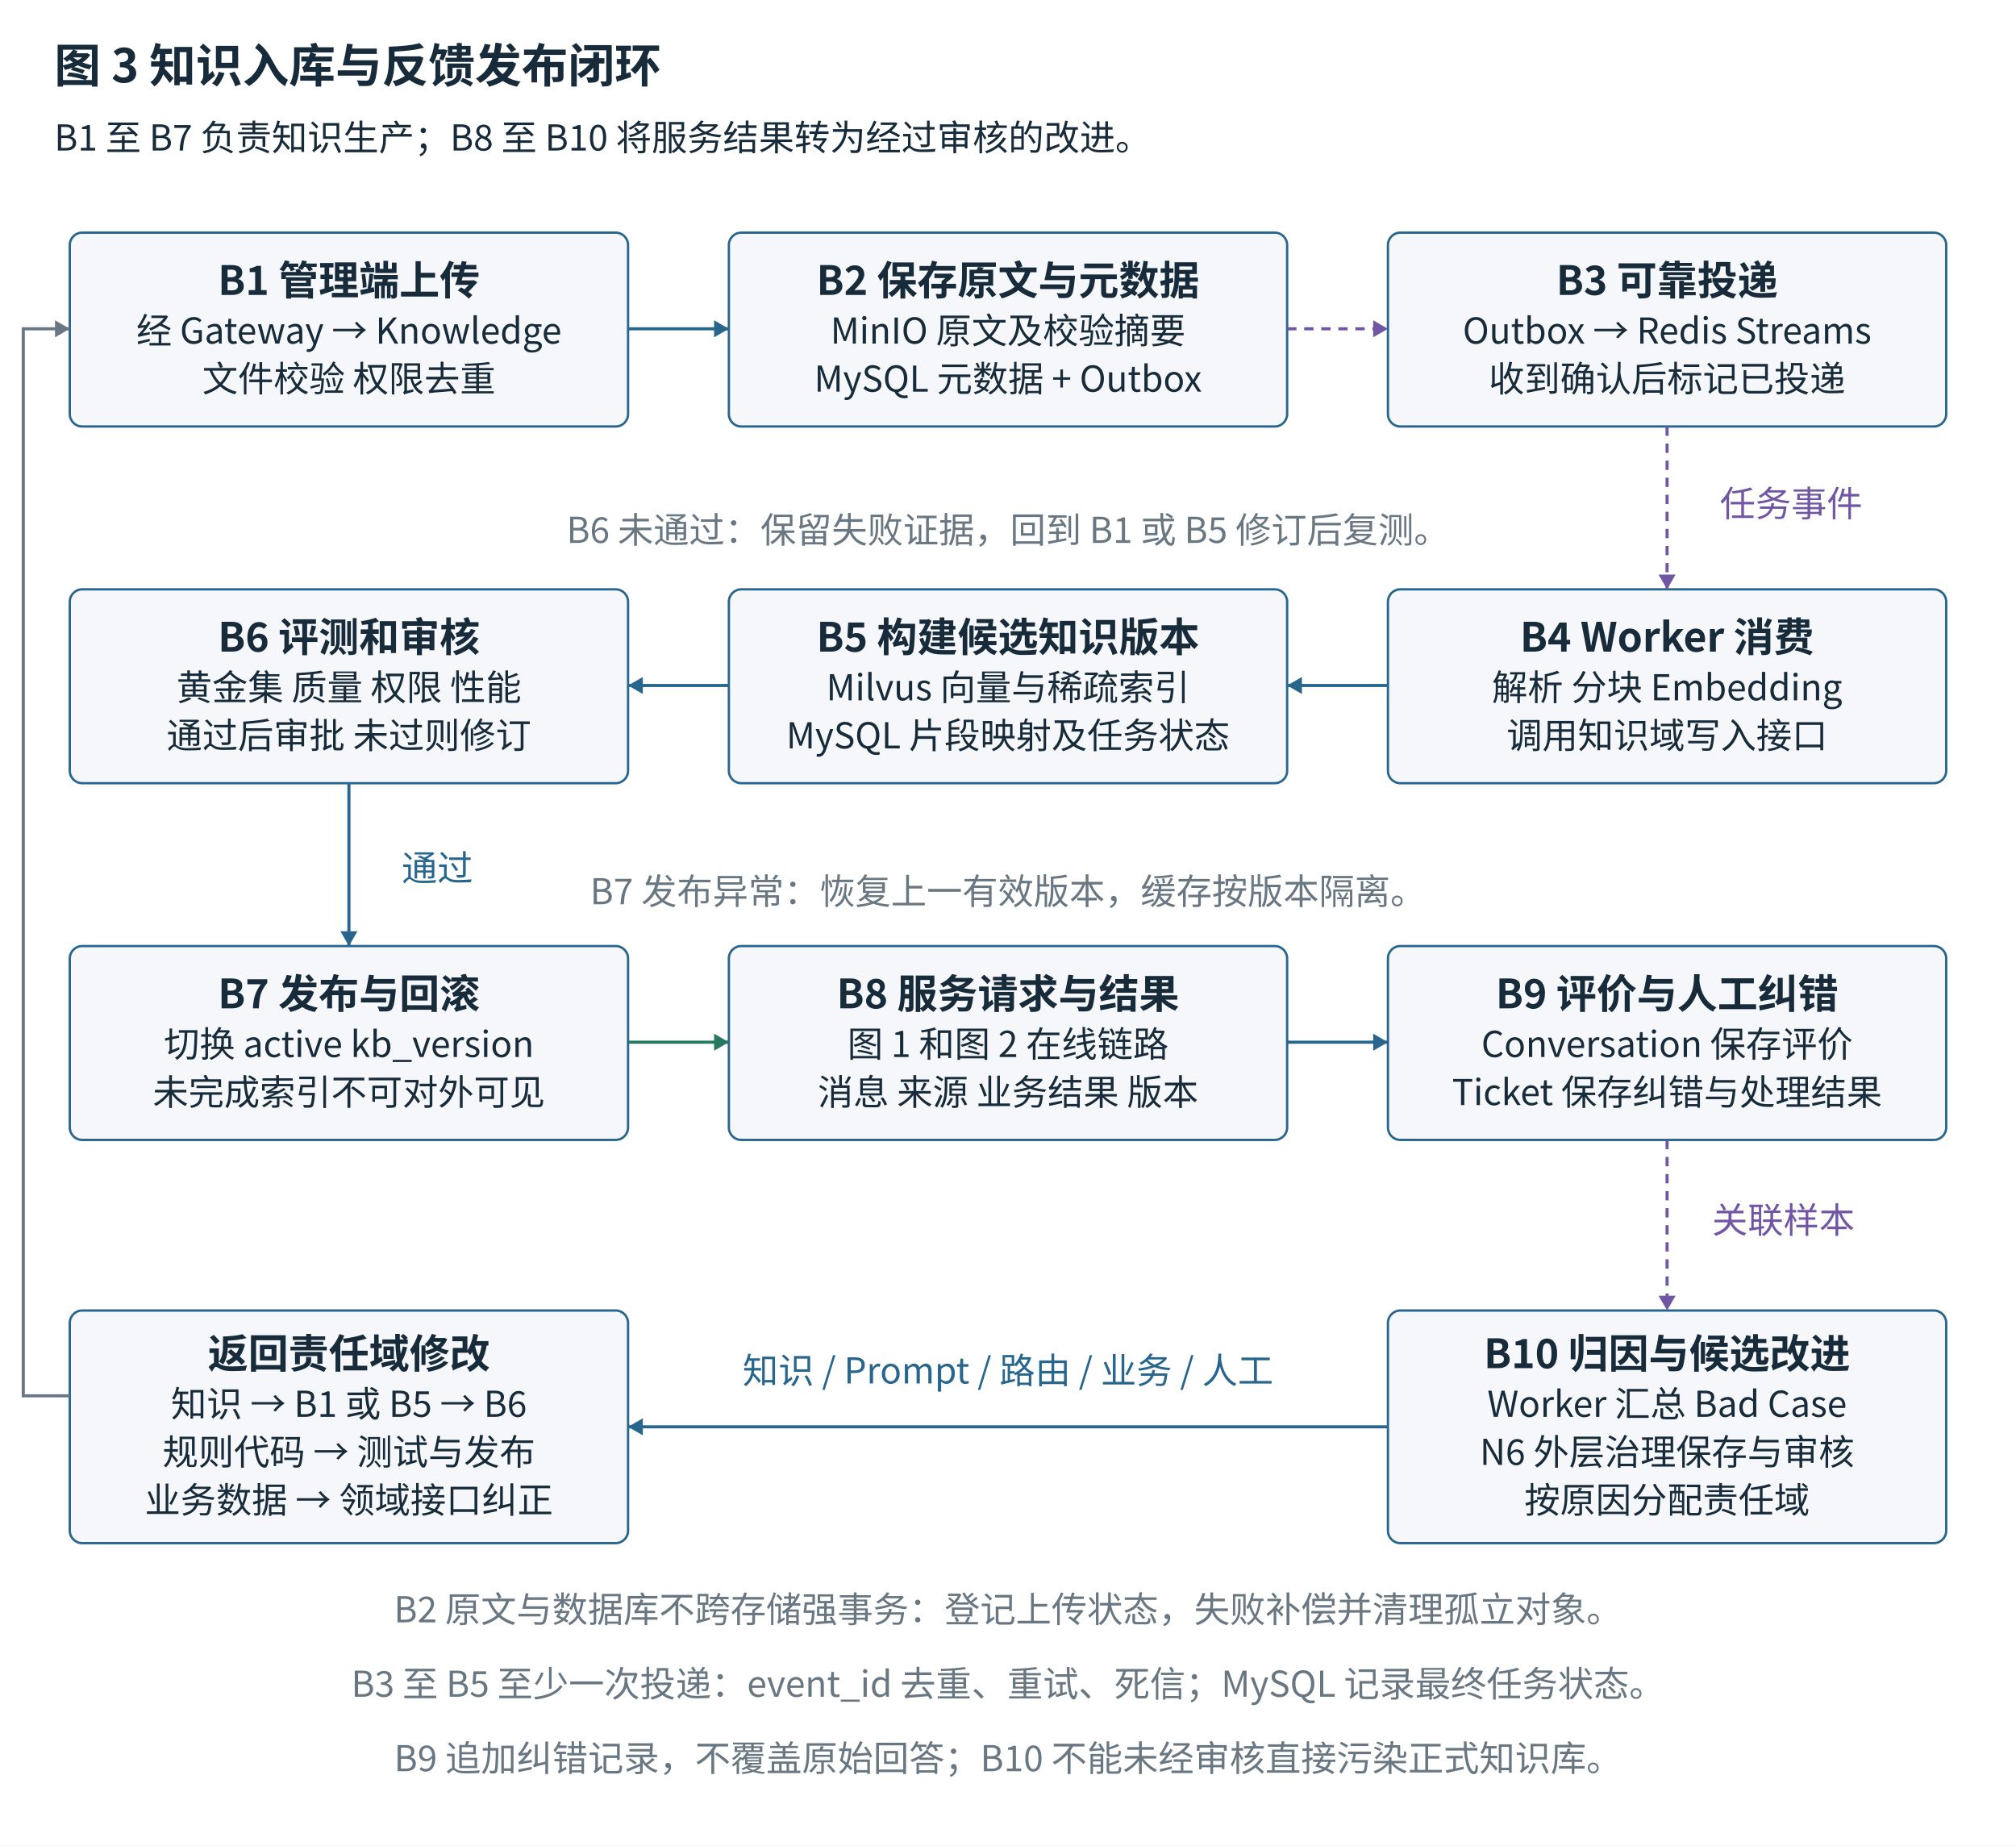
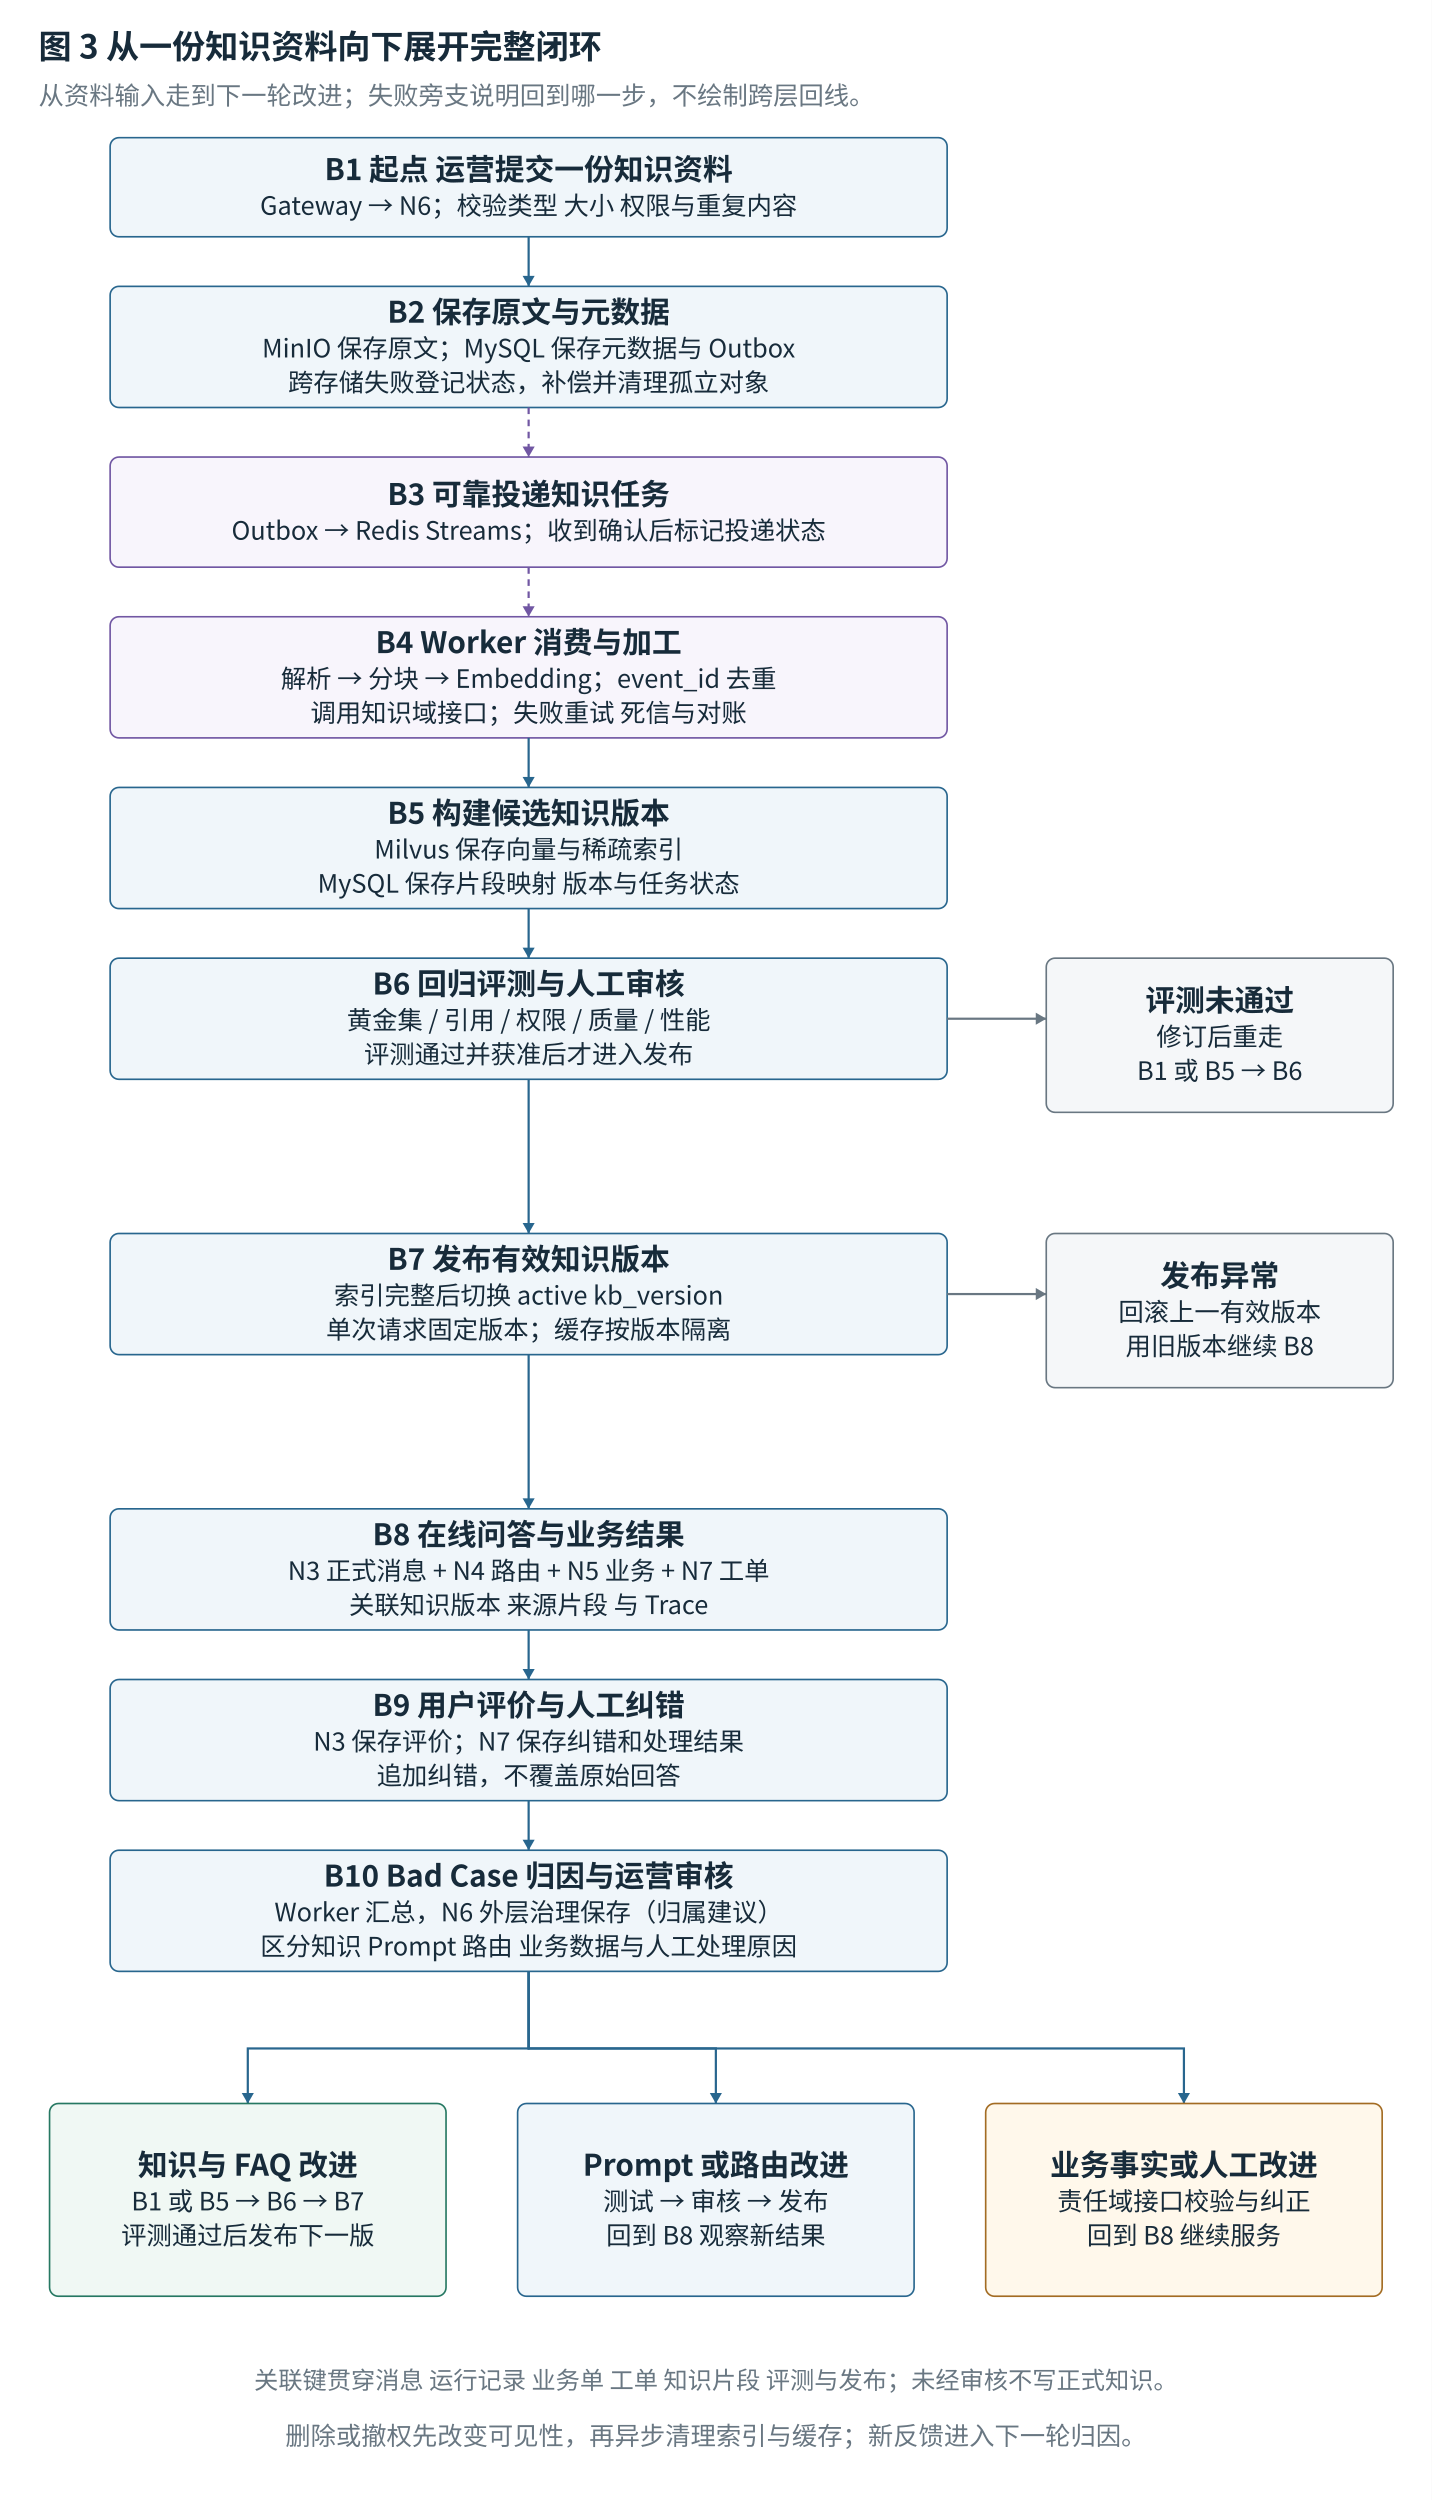
- <svg xmlns="http://www.w3.org/2000/svg" width="1300" height="1190" viewBox="0 0 1300 1190">
-   <rect width="1300" height="1190" fill="white" />
-   <text x="35" y="27" dominant-baseline="text-before-edge" text-anchor="start" font-family="Microsoft YaHei, Noto Sans CJK SC, sans-serif" font-size="30" font-weight="700" fill="#172B3A">图 3  知识入库与反馈发布闭环</text>
-   <text x="35" y="77" dominant-baseline="text-before-edge" text-anchor="start" font-family="Microsoft YaHei, Noto Sans CJK SC, sans-serif" font-size="23" font-weight="400" fill="#172B3A">B1 至 B7 负责知识生产；B8 至 B10 将服务结果转为经过审核的改进。</text>
-   <rect x="45" y="150" width="360" height="125" rx="8" fill="#F5F7FA" stroke="#28668E" stroke-width="1.5" />
-   <text x="225.0" y="167.5" dominant-baseline="text-before-edge" text-anchor="middle" font-family="Microsoft YaHei, Noto Sans CJK SC, sans-serif" font-size="26" font-weight="700" fill="#172B3A">B1 管理端上传</text>
-   <text x="225.0" y="201.5" dominant-baseline="text-before-edge" text-anchor="middle" font-family="Microsoft YaHei, Noto Sans CJK SC, sans-serif" font-size="23" font-weight="400" fill="#172B3A">经 Gateway → Knowledge</text>
-   <text x="225.0" y="232.5" dominant-baseline="text-before-edge" text-anchor="middle" font-family="Microsoft YaHei, Noto Sans CJK SC, sans-serif" font-size="23" font-weight="400" fill="#172B3A">文件校验 权限去重</text>
-   <rect x="470" y="150" width="360" height="125" rx="8" fill="#F5F7FA" stroke="#28668E" stroke-width="1.5" />
-   <text x="650.0" y="167.5" dominant-baseline="text-before-edge" text-anchor="middle" font-family="Microsoft YaHei, Noto Sans CJK SC, sans-serif" font-size="26" font-weight="700" fill="#172B3A">B2 保存原文与元数据</text>
-   <text x="650.0" y="201.5" dominant-baseline="text-before-edge" text-anchor="middle" font-family="Microsoft YaHei, Noto Sans CJK SC, sans-serif" font-size="23" font-weight="400" fill="#172B3A">MinIO 原文及校验摘要</text>
-   <text x="650.0" y="232.5" dominant-baseline="text-before-edge" text-anchor="middle" font-family="Microsoft YaHei, Noto Sans CJK SC, sans-serif" font-size="23" font-weight="400" fill="#172B3A">MySQL 元数据 + Outbox</text>
-   <rect x="895" y="150" width="360" height="125" rx="8" fill="#F5F7FA" stroke="#28668E" stroke-width="1.5" />
-   <text x="1075.0" y="167.5" dominant-baseline="text-before-edge" text-anchor="middle" font-family="Microsoft YaHei, Noto Sans CJK SC, sans-serif" font-size="26" font-weight="700" fill="#172B3A">B3 可靠投递</text>
-   <text x="1075.0" y="201.5" dominant-baseline="text-before-edge" text-anchor="middle" font-family="Microsoft YaHei, Noto Sans CJK SC, sans-serif" font-size="23" font-weight="400" fill="#172B3A">Outbox → Redis Streams</text>
-   <text x="1075.0" y="232.5" dominant-baseline="text-before-edge" text-anchor="middle" font-family="Microsoft YaHei, Noto Sans CJK SC, sans-serif" font-size="23" font-weight="400" fill="#172B3A">收到确认后标记已投递</text>
-   <rect x="895" y="380" width="360" height="125" rx="8" fill="#F5F7FA" stroke="#28668E" stroke-width="1.5" />
-   <text x="1075.0" y="397.5" dominant-baseline="text-before-edge" text-anchor="middle" font-family="Microsoft YaHei, Noto Sans CJK SC, sans-serif" font-size="26" font-weight="700" fill="#172B3A">B4 Worker 消费</text>
-   <text x="1075.0" y="431.5" dominant-baseline="text-before-edge" text-anchor="middle" font-family="Microsoft YaHei, Noto Sans CJK SC, sans-serif" font-size="23" font-weight="400" fill="#172B3A">解析 分块 Embedding</text>
-   <text x="1075.0" y="462.5" dominant-baseline="text-before-edge" text-anchor="middle" font-family="Microsoft YaHei, Noto Sans CJK SC, sans-serif" font-size="23" font-weight="400" fill="#172B3A">调用知识域写入接口</text>
-   <rect x="470" y="380" width="360" height="125" rx="8" fill="#F5F7FA" stroke="#28668E" stroke-width="1.5" />
-   <text x="650.0" y="397.5" dominant-baseline="text-before-edge" text-anchor="middle" font-family="Microsoft YaHei, Noto Sans CJK SC, sans-serif" font-size="26" font-weight="700" fill="#172B3A">B5 构建候选知识版本</text>
-   <text x="650.0" y="431.5" dominant-baseline="text-before-edge" text-anchor="middle" font-family="Microsoft YaHei, Noto Sans CJK SC, sans-serif" font-size="23" font-weight="400" fill="#172B3A">Milvus 向量与稀疏索引</text>
-   <text x="650.0" y="462.5" dominant-baseline="text-before-edge" text-anchor="middle" font-family="Microsoft YaHei, Noto Sans CJK SC, sans-serif" font-size="23" font-weight="400" fill="#172B3A">MySQL 片段映射及任务状态</text>
-   <rect x="45" y="380" width="360" height="125" rx="8" fill="#F5F7FA" stroke="#28668E" stroke-width="1.5" />
-   <text x="225.0" y="397.5" dominant-baseline="text-before-edge" text-anchor="middle" font-family="Microsoft YaHei, Noto Sans CJK SC, sans-serif" font-size="26" font-weight="700" fill="#172B3A">B6 评测和审核</text>
-   <text x="225.0" y="431.5" dominant-baseline="text-before-edge" text-anchor="middle" font-family="Microsoft YaHei, Noto Sans CJK SC, sans-serif" font-size="23" font-weight="400" fill="#172B3A">黄金集 质量 权限 性能</text>
-   <text x="225.0" y="462.5" dominant-baseline="text-before-edge" text-anchor="middle" font-family="Microsoft YaHei, Noto Sans CJK SC, sans-serif" font-size="23" font-weight="400" fill="#172B3A">通过后审批 未过则修订</text>
-   <rect x="45" y="610" width="360" height="125" rx="8" fill="#F5F7FA" stroke="#28668E" stroke-width="1.5" />
-   <text x="225.0" y="627.5" dominant-baseline="text-before-edge" text-anchor="middle" font-family="Microsoft YaHei, Noto Sans CJK SC, sans-serif" font-size="26" font-weight="700" fill="#172B3A">B7 发布与回滚</text>
-   <text x="225.0" y="661.5" dominant-baseline="text-before-edge" text-anchor="middle" font-family="Microsoft YaHei, Noto Sans CJK SC, sans-serif" font-size="23" font-weight="400" fill="#172B3A">切换 active kb_version</text>
-   <text x="225.0" y="692.5" dominant-baseline="text-before-edge" text-anchor="middle" font-family="Microsoft YaHei, Noto Sans CJK SC, sans-serif" font-size="23" font-weight="400" fill="#172B3A">未完成索引不可对外可见</text>
-   <rect x="470" y="610" width="360" height="125" rx="8" fill="#F5F7FA" stroke="#28668E" stroke-width="1.5" />
-   <text x="650.0" y="627.5" dominant-baseline="text-before-edge" text-anchor="middle" font-family="Microsoft YaHei, Noto Sans CJK SC, sans-serif" font-size="26" font-weight="700" fill="#172B3A">B8 服务请求与结果</text>
-   <text x="650.0" y="661.5" dominant-baseline="text-before-edge" text-anchor="middle" font-family="Microsoft YaHei, Noto Sans CJK SC, sans-serif" font-size="23" font-weight="400" fill="#172B3A">图 1 和图 2 在线链路</text>
-   <text x="650.0" y="692.5" dominant-baseline="text-before-edge" text-anchor="middle" font-family="Microsoft YaHei, Noto Sans CJK SC, sans-serif" font-size="23" font-weight="400" fill="#172B3A">消息 来源 业务结果 版本</text>
-   <rect x="895" y="610" width="360" height="125" rx="8" fill="#F5F7FA" stroke="#28668E" stroke-width="1.5" />
-   <text x="1075.0" y="627.5" dominant-baseline="text-before-edge" text-anchor="middle" font-family="Microsoft YaHei, Noto Sans CJK SC, sans-serif" font-size="26" font-weight="700" fill="#172B3A">B9 评价与人工纠错</text>
-   <text x="1075.0" y="661.5" dominant-baseline="text-before-edge" text-anchor="middle" font-family="Microsoft YaHei, Noto Sans CJK SC, sans-serif" font-size="23" font-weight="400" fill="#172B3A">Conversation 保存评价</text>
-   <text x="1075.0" y="692.5" dominant-baseline="text-before-edge" text-anchor="middle" font-family="Microsoft YaHei, Noto Sans CJK SC, sans-serif" font-size="23" font-weight="400" fill="#172B3A">Ticket 保存纠错与处理结果</text>
-   <rect x="895" y="845" width="360" height="150" rx="8" fill="#F5F7FA" stroke="#28668E" stroke-width="1.5" />
-   <text x="1075.0" y="859.5" dominant-baseline="text-before-edge" text-anchor="middle" font-family="Microsoft YaHei, Noto Sans CJK SC, sans-serif" font-size="26" font-weight="700" fill="#172B3A">B10 归因与候选改进</text>
-   <text x="1075.0" y="893.5" dominant-baseline="text-before-edge" text-anchor="middle" font-family="Microsoft YaHei, Noto Sans CJK SC, sans-serif" font-size="23" font-weight="400" fill="#172B3A">Worker 汇总 Bad Case</text>
-   <text x="1075.0" y="924.5" dominant-baseline="text-before-edge" text-anchor="middle" font-family="Microsoft YaHei, Noto Sans CJK SC, sans-serif" font-size="23" font-weight="400" fill="#172B3A">N6 外层治理保存与审核</text>
-   <text x="1075.0" y="955.5" dominant-baseline="text-before-edge" text-anchor="middle" font-family="Microsoft YaHei, Noto Sans CJK SC, sans-serif" font-size="23" font-weight="400" fill="#172B3A">按原因分配责任域</text>
-   <rect x="45" y="845" width="360" height="150" rx="8" fill="#F5F7FA" stroke="#28668E" stroke-width="1.5" />
-   <text x="225.0" y="859.5" dominant-baseline="text-before-edge" text-anchor="middle" font-family="Microsoft YaHei, Noto Sans CJK SC, sans-serif" font-size="26" font-weight="700" fill="#172B3A">返回责任域修改</text>
-   <text x="225.0" y="893.5" dominant-baseline="text-before-edge" text-anchor="middle" font-family="Microsoft YaHei, Noto Sans CJK SC, sans-serif" font-size="23" font-weight="400" fill="#172B3A">知识 → B1 或 B5 → B6</text>
-   <text x="225.0" y="924.5" dominant-baseline="text-before-edge" text-anchor="middle" font-family="Microsoft YaHei, Noto Sans CJK SC, sans-serif" font-size="23" font-weight="400" fill="#172B3A">规则代码 → 测试与发布</text>
-   <text x="225.0" y="955.5" dominant-baseline="text-before-edge" text-anchor="middle" font-family="Microsoft YaHei, Noto Sans CJK SC, sans-serif" font-size="23" font-weight="400" fill="#172B3A">业务数据 → 领域接口纠正</text>
-   <polyline points="405,212 470,212" fill="none" stroke="#28668E" stroke-width="2" />
-   <polygon points="470,212 460.474,217.5 460.474,206.5" fill="#28668E" />
-   <polyline points="830,212 895,212" fill="none" stroke="#7157A3" stroke-width="2" stroke-dasharray="6 5" />
-   <polygon points="895,212 885.474,217.5 885.474,206.5" fill="#7157A3" />
-   <polyline points="1075,275 1075,380" fill="none" stroke="#7157A3" stroke-width="2" stroke-dasharray="6 5" />
-   <polygon points="1075,380 1069.5,370.474 1080.5,370.474" fill="#7157A3" />
-   <rect x="1103.0" y="311" width="104.0" height="30" fill="white" />
-   <text x="1155" y="313" dominant-baseline="text-before-edge" text-anchor="middle" font-family="Microsoft YaHei, Noto Sans CJK SC, sans-serif" font-size="23" font-weight="400" fill="#7157A3">任务事件</text>
-   <polyline points="895,442 830,442" fill="none" stroke="#28668E" stroke-width="2" />
-   <polygon points="830,442 839.526,436.5 839.526,447.5" fill="#28668E" />
-   <polyline points="470,442 405,442" fill="none" stroke="#28668E" stroke-width="2" />
-   <polygon points="405,442 414.526,436.5 414.526,447.5" fill="#28668E" />
-   <polyline points="225,505 225,610" fill="none" stroke="#28668E" stroke-width="2" />
-   <polygon points="225,610 219.5,600.474 230.5,600.474" fill="#28668E" />
-   <rect x="253.0" y="546" width="58.0" height="30" fill="white" />
-   <text x="282" y="548" dominant-baseline="text-before-edge" text-anchor="middle" font-family="Microsoft YaHei, Noto Sans CJK SC, sans-serif" font-size="23" font-weight="400" fill="#28668E">通过</text>
-   <polyline points="405,672 470,672" fill="none" stroke="#267862" stroke-width="2" />
-   <polygon points="470,672 460.474,677.5 460.474,666.5" fill="#267862" />
-   <polyline points="830,672 895,672" fill="none" stroke="#28668E" stroke-width="2" />
-   <polygon points="895,672 885.474,677.5 885.474,666.5" fill="#28668E" />
-   <polyline points="1075,735 1075,845" fill="none" stroke="#7157A3" stroke-width="2" stroke-dasharray="6 5" />
-   <polygon points="1075,845 1069.5,835.474 1080.5,835.474" fill="#7157A3" />
-   <rect x="1098.0" y="773" width="104.0" height="30" fill="white" />
-   <text x="1150" y="775" dominant-baseline="text-before-edge" text-anchor="middle" font-family="Microsoft YaHei, Noto Sans CJK SC, sans-serif" font-size="23" font-weight="400" fill="#7157A3">关联样本</text>
-   <polyline points="895,920 405,920" fill="none" stroke="#28668E" stroke-width="2" />
-   <polygon points="405,920 414.526,914.5 414.526,925.5" fill="#28668E" />
-   <rect x="463.004" y="870" width="373.992" height="30" fill="white" />
-   <text x="650" y="872" dominant-baseline="text-before-edge" text-anchor="middle" font-family="Microsoft YaHei, Noto Sans CJK SC, sans-serif" font-size="23" font-weight="400" fill="#28668E">知识 / Prompt / 路由 / 业务 / 人工</text>
-   <polyline points="45,900 15,900 15,212 45,212" fill="none" stroke="#697782" stroke-width="2" />
-   <polygon points="45,212 35.474,217.5 35.474,206.5" fill="#697782" />
-   <text x="650" y="330" dominant-baseline="text-before-edge" text-anchor="middle" font-family="Microsoft YaHei, Noto Sans CJK SC, sans-serif" font-size="23" font-weight="400" fill="#697782">B6 未通过：保留失败证据，回到 B1 或 B5 修订后复测。</text>
-   <text x="650" y="563" dominant-baseline="text-before-edge" text-anchor="middle" font-family="Microsoft YaHei, Noto Sans CJK SC, sans-serif" font-size="23" font-weight="400" fill="#697782">B7 发布异常：恢复上一有效版本，缓存按版本隔离。</text>
-   <text x="650" y="1026" dominant-baseline="text-before-edge" text-anchor="middle" font-family="Microsoft YaHei, Noto Sans CJK SC, sans-serif" font-size="23" font-weight="400" fill="#697782">B2 原文与数据库不跨存储强事务：登记上传状态，失败补偿并清理孤立对象。</text>
-   <text x="650" y="1074" dominant-baseline="text-before-edge" text-anchor="middle" font-family="Microsoft YaHei, Noto Sans CJK SC, sans-serif" font-size="23" font-weight="400" fill="#697782">B3 至 B5 至少一次投递：event_id 去重、重试、死信；MySQL 记录最终任务状态。</text>
-   <text x="650" y="1122" dominant-baseline="text-before-edge" text-anchor="middle" font-family="Microsoft YaHei, Noto Sans CJK SC, sans-serif" font-size="23" font-weight="400" fill="#697782">B9 追加纠错记录，不覆盖原始回答；B10 不能未经审核直接污染正式知识库。</text>
+ <svg xmlns="http://www.w3.org/2000/svg" width="1300" height="2270" viewBox="0 0 1300 2270">
+   <rect width="1300" height="2270" fill="white" />
+   <text x="35" y="27" dominant-baseline="text-before-edge" text-anchor="start" font-family="Microsoft YaHei, Noto Sans CJK SC, sans-serif" font-size="30" font-weight="700" fill="#172B3A">图 3  从一份知识资料向下展开完整闭环</text>
+   <text x="35" y="75" dominant-baseline="text-before-edge" text-anchor="start" font-family="Microsoft YaHei, Noto Sans CJK SC, sans-serif" font-size="23" font-weight="400" fill="#697782">从资料输入走到下一轮改进；失败旁支说明回到哪一步，不绘制跨层回线。</text>
+   <rect x="100" y="125" width="760" height="90" rx="8" fill="#F0F6FA" stroke="#28668E" stroke-width="1.5" />
+   <text x="480.0" y="140.0" dominant-baseline="text-before-edge" text-anchor="middle" font-family="Microsoft YaHei, Noto Sans CJK SC, sans-serif" font-size="27" font-weight="700" fill="#172B3A">B1 起点  运营提交一份知识资料</text>
+   <text x="480.0" y="175.0" dominant-baseline="text-before-edge" text-anchor="middle" font-family="Microsoft YaHei, Noto Sans CJK SC, sans-serif" font-size="23" font-weight="400" fill="#172B3A">Gateway → N6；校验类型 大小 权限与重复内容</text>
+   <rect x="100" y="260" width="760" height="110" rx="8" fill="#F0F6FA" stroke="#28668E" stroke-width="1.5" />
+   <text x="480.0" y="269.5" dominant-baseline="text-before-edge" text-anchor="middle" font-family="Microsoft YaHei, Noto Sans CJK SC, sans-serif" font-size="27" font-weight="700" fill="#172B3A">B2 保存原文与元数据</text>
+   <text x="480.0" y="304.5" dominant-baseline="text-before-edge" text-anchor="middle" font-family="Microsoft YaHei, Noto Sans CJK SC, sans-serif" font-size="23" font-weight="400" fill="#172B3A">MinIO 保存原文；MySQL 保存元数据与 Outbox</text>
+   <text x="480.0" y="335.5" dominant-baseline="text-before-edge" text-anchor="middle" font-family="Microsoft YaHei, Noto Sans CJK SC, sans-serif" font-size="23" font-weight="400" fill="#172B3A">跨存储失败登记状态，补偿并清理孤立对象</text>
+   <polyline points="480,215 480,260" fill="none" stroke="#28668E" stroke-width="2" />
+   <polygon points="480,260 474.5,250.474 485.5,250.474" fill="#28668E" />
+   <rect x="100" y="415" width="760" height="100" rx="8" fill="#F8F5FC" stroke="#7157A3" stroke-width="1.5" />
+   <text x="480.0" y="435.0" dominant-baseline="text-before-edge" text-anchor="middle" font-family="Microsoft YaHei, Noto Sans CJK SC, sans-serif" font-size="27" font-weight="700" fill="#172B3A">B3 可靠投递知识任务</text>
+   <text x="480.0" y="470.0" dominant-baseline="text-before-edge" text-anchor="middle" font-family="Microsoft YaHei, Noto Sans CJK SC, sans-serif" font-size="23" font-weight="400" fill="#172B3A">Outbox → Redis Streams；收到确认后标记投递状态</text>
+   <polyline points="480,370 480,415" fill="none" stroke="#7157A3" stroke-width="2" stroke-dasharray="6 5" />
+   <polygon points="480,415 474.5,405.474 485.5,405.474" fill="#7157A3" />
+   <rect x="100" y="560" width="760" height="110" rx="8" fill="#F8F5FC" stroke="#7157A3" stroke-width="1.5" />
+   <text x="480.0" y="569.5" dominant-baseline="text-before-edge" text-anchor="middle" font-family="Microsoft YaHei, Noto Sans CJK SC, sans-serif" font-size="27" font-weight="700" fill="#172B3A">B4 Worker 消费与加工</text>
+   <text x="480.0" y="604.5" dominant-baseline="text-before-edge" text-anchor="middle" font-family="Microsoft YaHei, Noto Sans CJK SC, sans-serif" font-size="23" font-weight="400" fill="#172B3A">解析 → 分块 → Embedding；event_id 去重</text>
+   <text x="480.0" y="635.5" dominant-baseline="text-before-edge" text-anchor="middle" font-family="Microsoft YaHei, Noto Sans CJK SC, sans-serif" font-size="23" font-weight="400" fill="#172B3A">调用知识域接口；失败重试 死信与对账</text>
+   <polyline points="480,515 480,560" fill="none" stroke="#7157A3" stroke-width="2" stroke-dasharray="6 5" />
+   <polygon points="480,560 474.5,550.474 485.5,550.474" fill="#7157A3" />
+   <rect x="100" y="715" width="760" height="110" rx="8" fill="#F0F6FA" stroke="#28668E" stroke-width="1.5" />
+   <text x="480.0" y="724.5" dominant-baseline="text-before-edge" text-anchor="middle" font-family="Microsoft YaHei, Noto Sans CJK SC, sans-serif" font-size="27" font-weight="700" fill="#172B3A">B5 构建候选知识版本</text>
+   <text x="480.0" y="759.5" dominant-baseline="text-before-edge" text-anchor="middle" font-family="Microsoft YaHei, Noto Sans CJK SC, sans-serif" font-size="23" font-weight="400" fill="#172B3A">Milvus 保存向量与稀疏索引</text>
+   <text x="480.0" y="790.5" dominant-baseline="text-before-edge" text-anchor="middle" font-family="Microsoft YaHei, Noto Sans CJK SC, sans-serif" font-size="23" font-weight="400" fill="#172B3A">MySQL 保存片段映射 版本与任务状态</text>
+   <polyline points="480,670 480,715" fill="none" stroke="#28668E" stroke-width="2" />
+   <polygon points="480,715 474.5,705.474 485.5,705.474" fill="#28668E" />
+   <rect x="100" y="870" width="760" height="110" rx="8" fill="#F0F6FA" stroke="#28668E" stroke-width="1.5" />
+   <text x="480.0" y="879.5" dominant-baseline="text-before-edge" text-anchor="middle" font-family="Microsoft YaHei, Noto Sans CJK SC, sans-serif" font-size="27" font-weight="700" fill="#172B3A">B6 回归评测与人工审核</text>
+   <text x="480.0" y="914.5" dominant-baseline="text-before-edge" text-anchor="middle" font-family="Microsoft YaHei, Noto Sans CJK SC, sans-serif" font-size="23" font-weight="400" fill="#172B3A">黄金集 / 引用 / 权限 / 质量 / 性能</text>
+   <text x="480.0" y="945.5" dominant-baseline="text-before-edge" text-anchor="middle" font-family="Microsoft YaHei, Noto Sans CJK SC, sans-serif" font-size="23" font-weight="400" fill="#172B3A">评测通过并获准后才进入发布</text>
+   <polyline points="480,825 480,870" fill="none" stroke="#28668E" stroke-width="2" />
+   <polygon points="480,870 474.5,860.474 485.5,860.474" fill="#28668E" />
+   <rect x="100" y="1120" width="760" height="110" rx="8" fill="#F0F6FA" stroke="#28668E" stroke-width="1.5" />
+   <text x="480.0" y="1129.5" dominant-baseline="text-before-edge" text-anchor="middle" font-family="Microsoft YaHei, Noto Sans CJK SC, sans-serif" font-size="27" font-weight="700" fill="#172B3A">B7 发布有效知识版本</text>
+   <text x="480.0" y="1164.5" dominant-baseline="text-before-edge" text-anchor="middle" font-family="Microsoft YaHei, Noto Sans CJK SC, sans-serif" font-size="23" font-weight="400" fill="#172B3A">索引完整后切换 active kb_version</text>
+   <text x="480.0" y="1195.5" dominant-baseline="text-before-edge" text-anchor="middle" font-family="Microsoft YaHei, Noto Sans CJK SC, sans-serif" font-size="23" font-weight="400" fill="#172B3A">单次请求固定版本；缓存按版本隔离</text>
+   <polyline points="480,980 480,1120" fill="none" stroke="#28668E" stroke-width="2" />
+   <polygon points="480,1120 474.5,1110.474 485.5,1110.474" fill="#28668E" />
+   <rect x="100" y="1370" width="760" height="110" rx="8" fill="#F0F6FA" stroke="#28668E" stroke-width="1.5" />
+   <text x="480.0" y="1379.5" dominant-baseline="text-before-edge" text-anchor="middle" font-family="Microsoft YaHei, Noto Sans CJK SC, sans-serif" font-size="27" font-weight="700" fill="#172B3A">B8 在线问答与业务结果</text>
+   <text x="480.0" y="1414.5" dominant-baseline="text-before-edge" text-anchor="middle" font-family="Microsoft YaHei, Noto Sans CJK SC, sans-serif" font-size="23" font-weight="400" fill="#172B3A">N3 正式消息 + N4 路由 + N5 业务 + N7 工单</text>
+   <text x="480.0" y="1445.5" dominant-baseline="text-before-edge" text-anchor="middle" font-family="Microsoft YaHei, Noto Sans CJK SC, sans-serif" font-size="23" font-weight="400" fill="#172B3A">关联知识版本 来源片段 与 Trace</text>
+   <polyline points="480,1230 480,1370" fill="none" stroke="#28668E" stroke-width="2" />
+   <polygon points="480,1370 474.5,1360.474 485.5,1360.474" fill="#28668E" />
+   <rect x="100" y="1525" width="760" height="110" rx="8" fill="#F0F6FA" stroke="#28668E" stroke-width="1.5" />
+   <text x="480.0" y="1534.5" dominant-baseline="text-before-edge" text-anchor="middle" font-family="Microsoft YaHei, Noto Sans CJK SC, sans-serif" font-size="27" font-weight="700" fill="#172B3A">B9 用户评价与人工纠错</text>
+   <text x="480.0" y="1569.5" dominant-baseline="text-before-edge" text-anchor="middle" font-family="Microsoft YaHei, Noto Sans CJK SC, sans-serif" font-size="23" font-weight="400" fill="#172B3A">N3 保存评价；N7 保存纠错和处理结果</text>
+   <text x="480.0" y="1600.5" dominant-baseline="text-before-edge" text-anchor="middle" font-family="Microsoft YaHei, Noto Sans CJK SC, sans-serif" font-size="23" font-weight="400" fill="#172B3A">追加纠错，不覆盖原始回答</text>
+   <polyline points="480,1480 480,1525" fill="none" stroke="#28668E" stroke-width="2" />
+   <polygon points="480,1525 474.5,1515.474 485.5,1515.474" fill="#28668E" />
+   <rect x="100" y="1680" width="760" height="110" rx="8" fill="#F0F6FA" stroke="#28668E" stroke-width="1.5" />
+   <text x="480.0" y="1689.5" dominant-baseline="text-before-edge" text-anchor="middle" font-family="Microsoft YaHei, Noto Sans CJK SC, sans-serif" font-size="27" font-weight="700" fill="#172B3A">B10 Bad Case 归因与运营审核</text>
+   <text x="480.0" y="1724.5" dominant-baseline="text-before-edge" text-anchor="middle" font-family="Microsoft YaHei, Noto Sans CJK SC, sans-serif" font-size="23" font-weight="400" fill="#172B3A">Worker 汇总，N6 外层治理保存（归属建议）</text>
+   <text x="480.0" y="1755.5" dominant-baseline="text-before-edge" text-anchor="middle" font-family="Microsoft YaHei, Noto Sans CJK SC, sans-serif" font-size="23" font-weight="400" fill="#172B3A">区分知识 Prompt 路由 业务数据与人工处理原因</text>
+   <polyline points="480,1635 480,1680" fill="none" stroke="#28668E" stroke-width="2" />
+   <polygon points="480,1680 474.5,1670.474 485.5,1670.474" fill="#28668E" />
+   <polyline points="860,925.0 950,925.0" fill="none" stroke="#697782" stroke-width="2" />
+   <polygon points="950,925.0 940.474,930.5 940.474,919.5" fill="#697782" />
+   <rect x="950" y="870" width="315" height="140" rx="8" fill="#F5F7F9" stroke="#697782" stroke-width="1.5" />
+   <text x="1107.5" y="894.5" dominant-baseline="text-before-edge" text-anchor="middle" font-family="Microsoft YaHei, Noto Sans CJK SC, sans-serif" font-size="27" font-weight="700" fill="#172B3A">评测未通过</text>
+   <text x="1107.5" y="929.5" dominant-baseline="text-before-edge" text-anchor="middle" font-family="Microsoft YaHei, Noto Sans CJK SC, sans-serif" font-size="23" font-weight="400" fill="#172B3A">修订后重走</text>
+   <text x="1107.5" y="960.5" dominant-baseline="text-before-edge" text-anchor="middle" font-family="Microsoft YaHei, Noto Sans CJK SC, sans-serif" font-size="23" font-weight="400" fill="#172B3A">B1 或 B5 → B6</text>
+   <polyline points="860,1175.0 950,1175.0" fill="none" stroke="#697782" stroke-width="2" />
+   <polygon points="950,1175.0 940.474,1180.5 940.474,1169.5" fill="#697782" />
+   <rect x="950" y="1120" width="315" height="140" rx="8" fill="#F5F7F9" stroke="#697782" stroke-width="1.5" />
+   <text x="1107.5" y="1144.5" dominant-baseline="text-before-edge" text-anchor="middle" font-family="Microsoft YaHei, Noto Sans CJK SC, sans-serif" font-size="27" font-weight="700" fill="#172B3A">发布异常</text>
+   <text x="1107.5" y="1179.5" dominant-baseline="text-before-edge" text-anchor="middle" font-family="Microsoft YaHei, Noto Sans CJK SC, sans-serif" font-size="23" font-weight="400" fill="#172B3A">回滚上一有效版本</text>
+   <text x="1107.5" y="1210.5" dominant-baseline="text-before-edge" text-anchor="middle" font-family="Microsoft YaHei, Noto Sans CJK SC, sans-serif" font-size="23" font-weight="400" fill="#172B3A">用旧版本继续 B8</text>
+   <polyline points="480,1790 480,1860 225,1860 225,1910" fill="none" stroke="#28668E" stroke-width="2" />
+   <polygon points="225,1910 219.5,1900.474 230.5,1900.474" fill="#28668E" />
+   <polyline points="480,1790 480,1860 650,1860 650,1910" fill="none" stroke="#28668E" stroke-width="2" />
+   <polygon points="650,1910 644.5,1900.474 655.5,1900.474" fill="#28668E" />
+   <polyline points="480,1790 480,1860 1075,1860 1075,1910" fill="none" stroke="#28668E" stroke-width="2" />
+   <polygon points="1075,1910 1069.5,1900.474 1080.5,1900.474" fill="#28668E" />
+   <a href="#03">
+     <rect x="45" y="1910" width="360" height="175" rx="8" fill="#F0F8F4" stroke="#267862" stroke-width="1.5" />
+     <text x="225.0" y="1952.0" dominant-baseline="text-before-edge" text-anchor="middle" font-family="Microsoft YaHei, Noto Sans CJK SC, sans-serif" font-size="27" font-weight="700" fill="#172B3A">知识与 FAQ 改进</text>
+     <text x="225.0" y="1987.0" dominant-baseline="text-before-edge" text-anchor="middle" font-family="Microsoft YaHei, Noto Sans CJK SC, sans-serif" font-size="23" font-weight="400" fill="#172B3A">B1 或 B5 → B6 → B7</text>
+     <text x="225.0" y="2018.0" dominant-baseline="text-before-edge" text-anchor="middle" font-family="Microsoft YaHei, Noto Sans CJK SC, sans-serif" font-size="23" font-weight="400" fill="#172B3A">评测通过后发布下一版</text>
+   </a>
+   <rect x="470" y="1910" width="360" height="175" rx="8" fill="#F0F6FA" stroke="#28668E" stroke-width="1.5" />
+   <text x="650.0" y="1952.0" dominant-baseline="text-before-edge" text-anchor="middle" font-family="Microsoft YaHei, Noto Sans CJK SC, sans-serif" font-size="27" font-weight="700" fill="#172B3A">Prompt 或路由改进</text>
+   <text x="650.0" y="1987.0" dominant-baseline="text-before-edge" text-anchor="middle" font-family="Microsoft YaHei, Noto Sans CJK SC, sans-serif" font-size="23" font-weight="400" fill="#172B3A">测试 → 审核 → 发布</text>
+   <text x="650.0" y="2018.0" dominant-baseline="text-before-edge" text-anchor="middle" font-family="Microsoft YaHei, Noto Sans CJK SC, sans-serif" font-size="23" font-weight="400" fill="#172B3A">回到 B8 观察新结果</text>
+   <a href="#04">
+     <rect x="895" y="1910" width="360" height="175" rx="8" fill="#FFF8EB" stroke="#A36C23" stroke-width="1.5" />
+     <text x="1075.0" y="1952.0" dominant-baseline="text-before-edge" text-anchor="middle" font-family="Microsoft YaHei, Noto Sans CJK SC, sans-serif" font-size="27" font-weight="700" fill="#172B3A">业务事实或人工改进</text>
+     <text x="1075.0" y="1987.0" dominant-baseline="text-before-edge" text-anchor="middle" font-family="Microsoft YaHei, Noto Sans CJK SC, sans-serif" font-size="23" font-weight="400" fill="#172B3A">责任域接口校验与纠正</text>
+     <text x="1075.0" y="2018.0" dominant-baseline="text-before-edge" text-anchor="middle" font-family="Microsoft YaHei, Noto Sans CJK SC, sans-serif" font-size="23" font-weight="400" fill="#172B3A">回到 B8 继续服务</text>
+   </a>
+   <text x="650" y="2150" dominant-baseline="text-before-edge" text-anchor="middle" font-family="Microsoft YaHei, Noto Sans CJK SC, sans-serif" font-size="22" font-weight="400" fill="#697782">关联键贯穿消息 运行记录 业务单 工单 知识片段 评测与发布；未经审核不写正式知识。</text>
+   <text x="650" y="2200" dominant-baseline="text-before-edge" text-anchor="middle" font-family="Microsoft YaHei, Noto Sans CJK SC, sans-serif" font-size="23" font-weight="400" fill="#697782">删除或撤权先改变可见性，再异步清理索引与缓存；新反馈进入下一轮归因。</text>
</svg>
